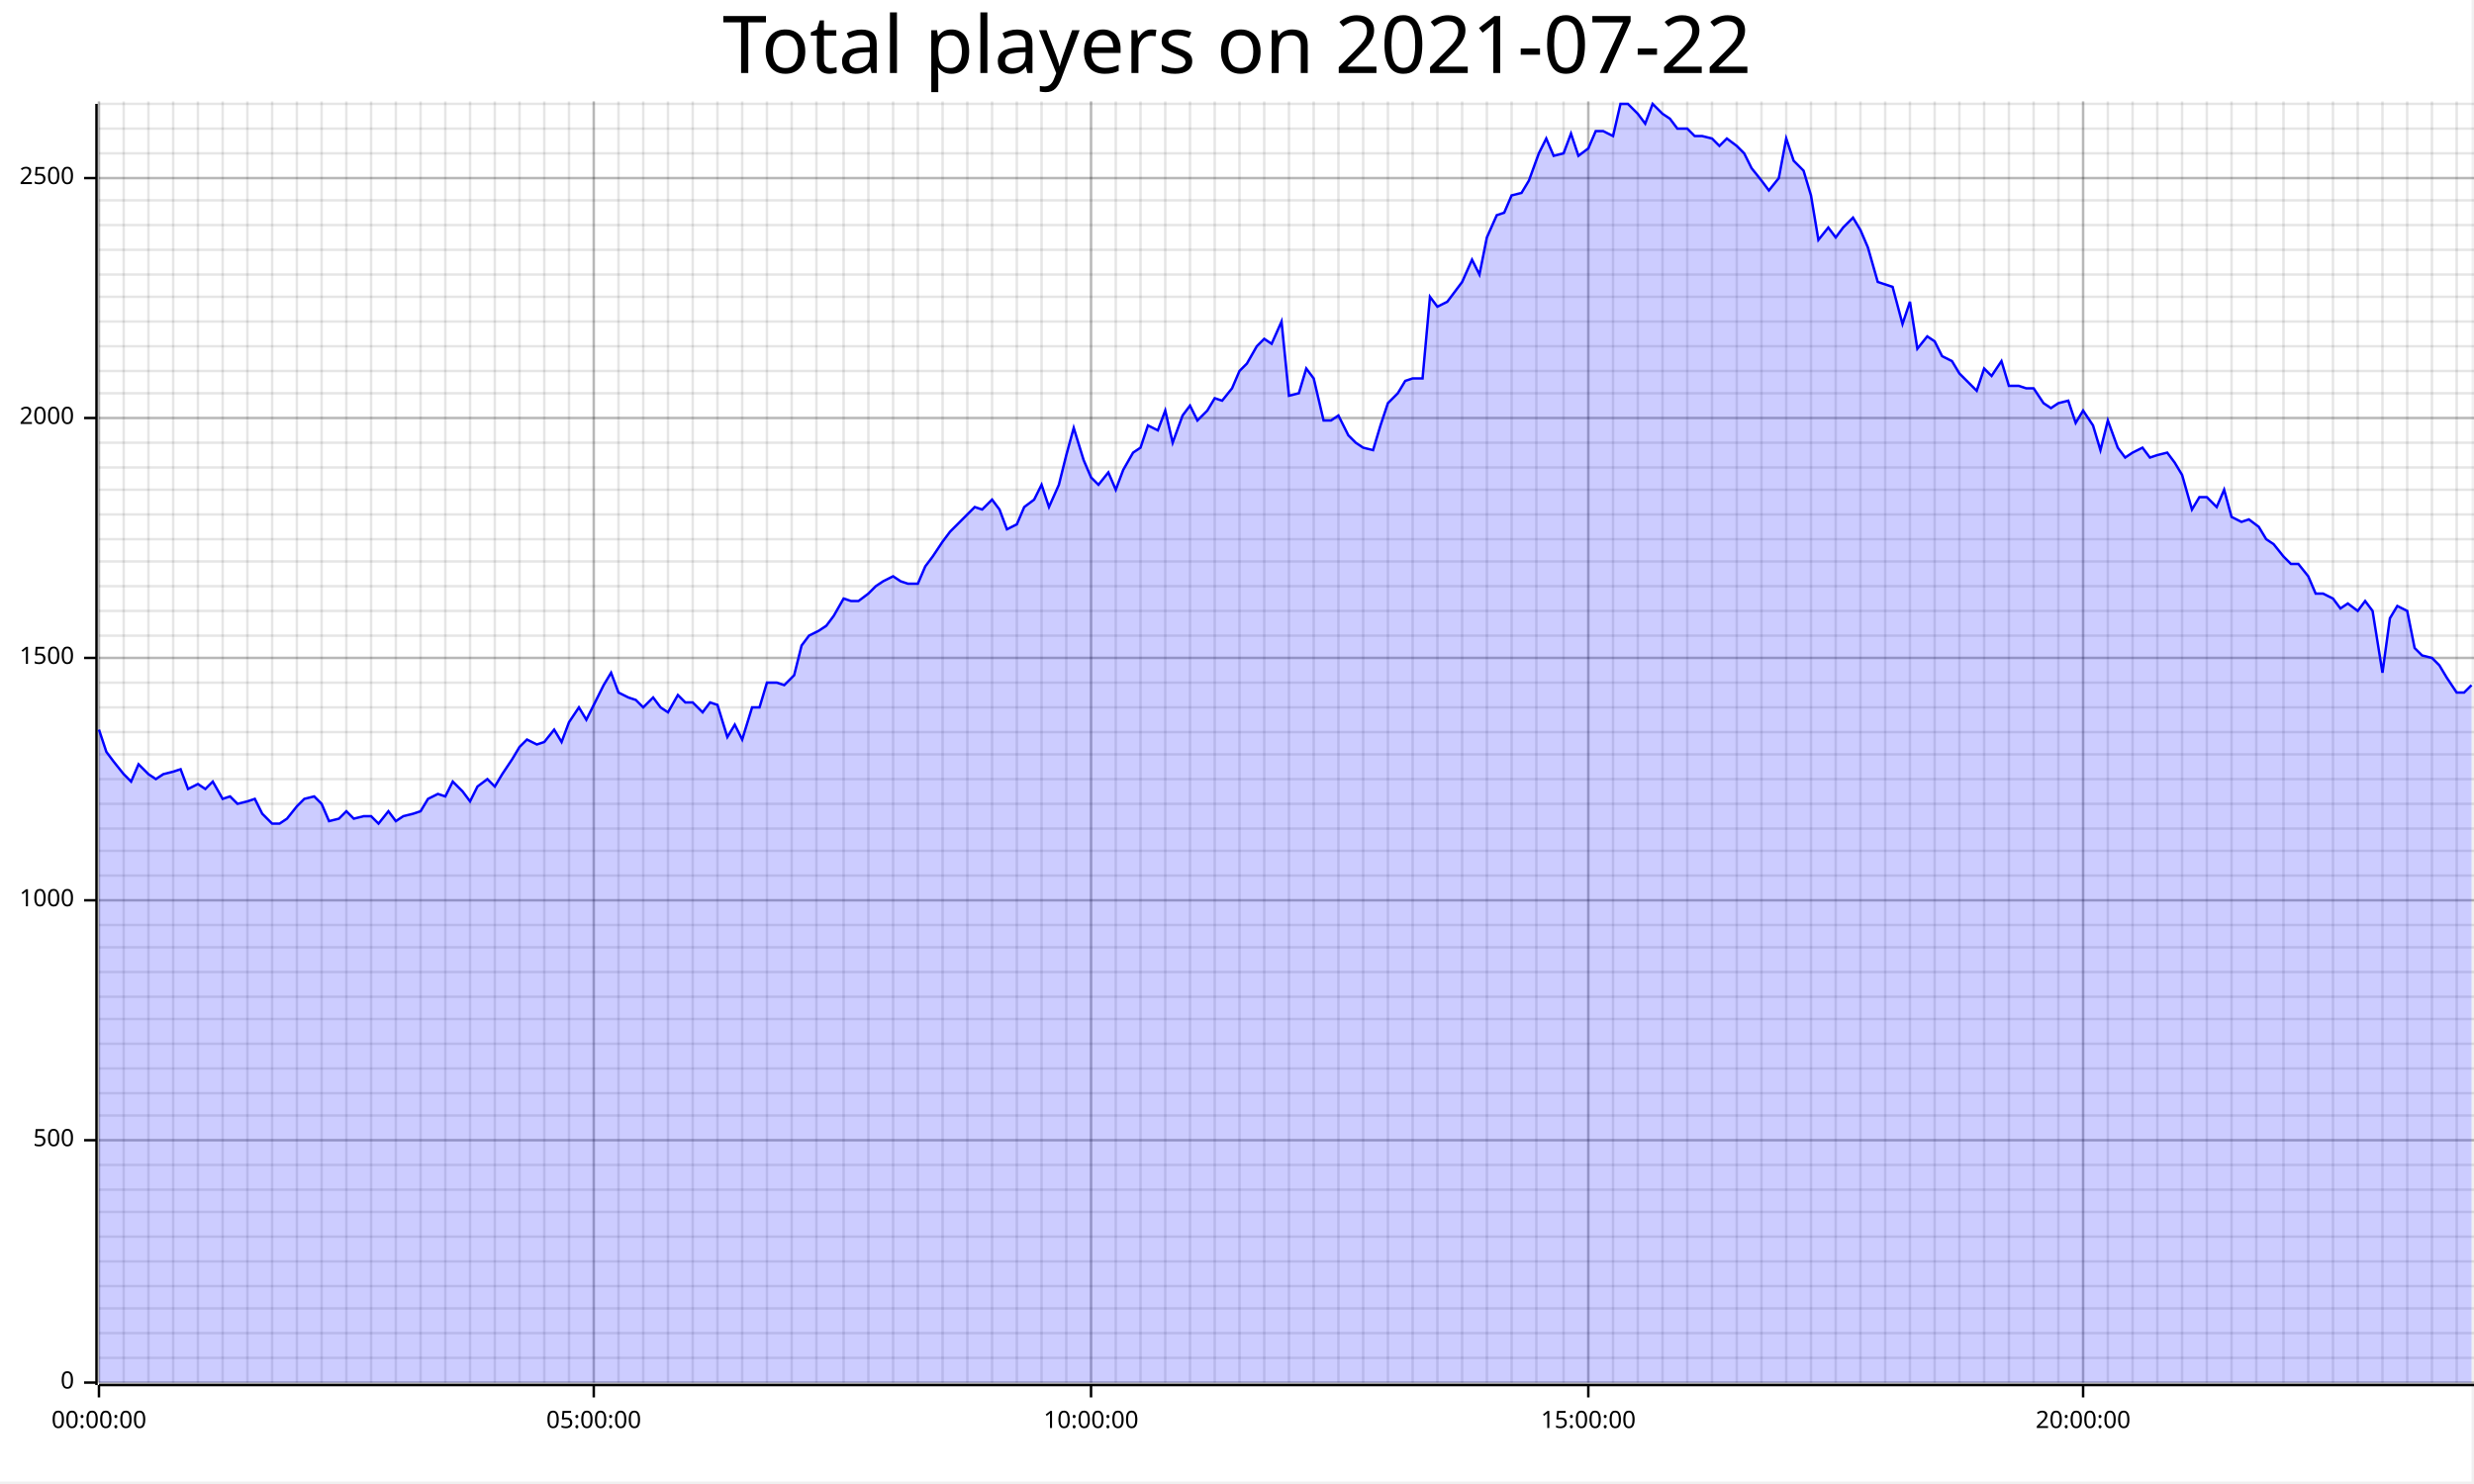
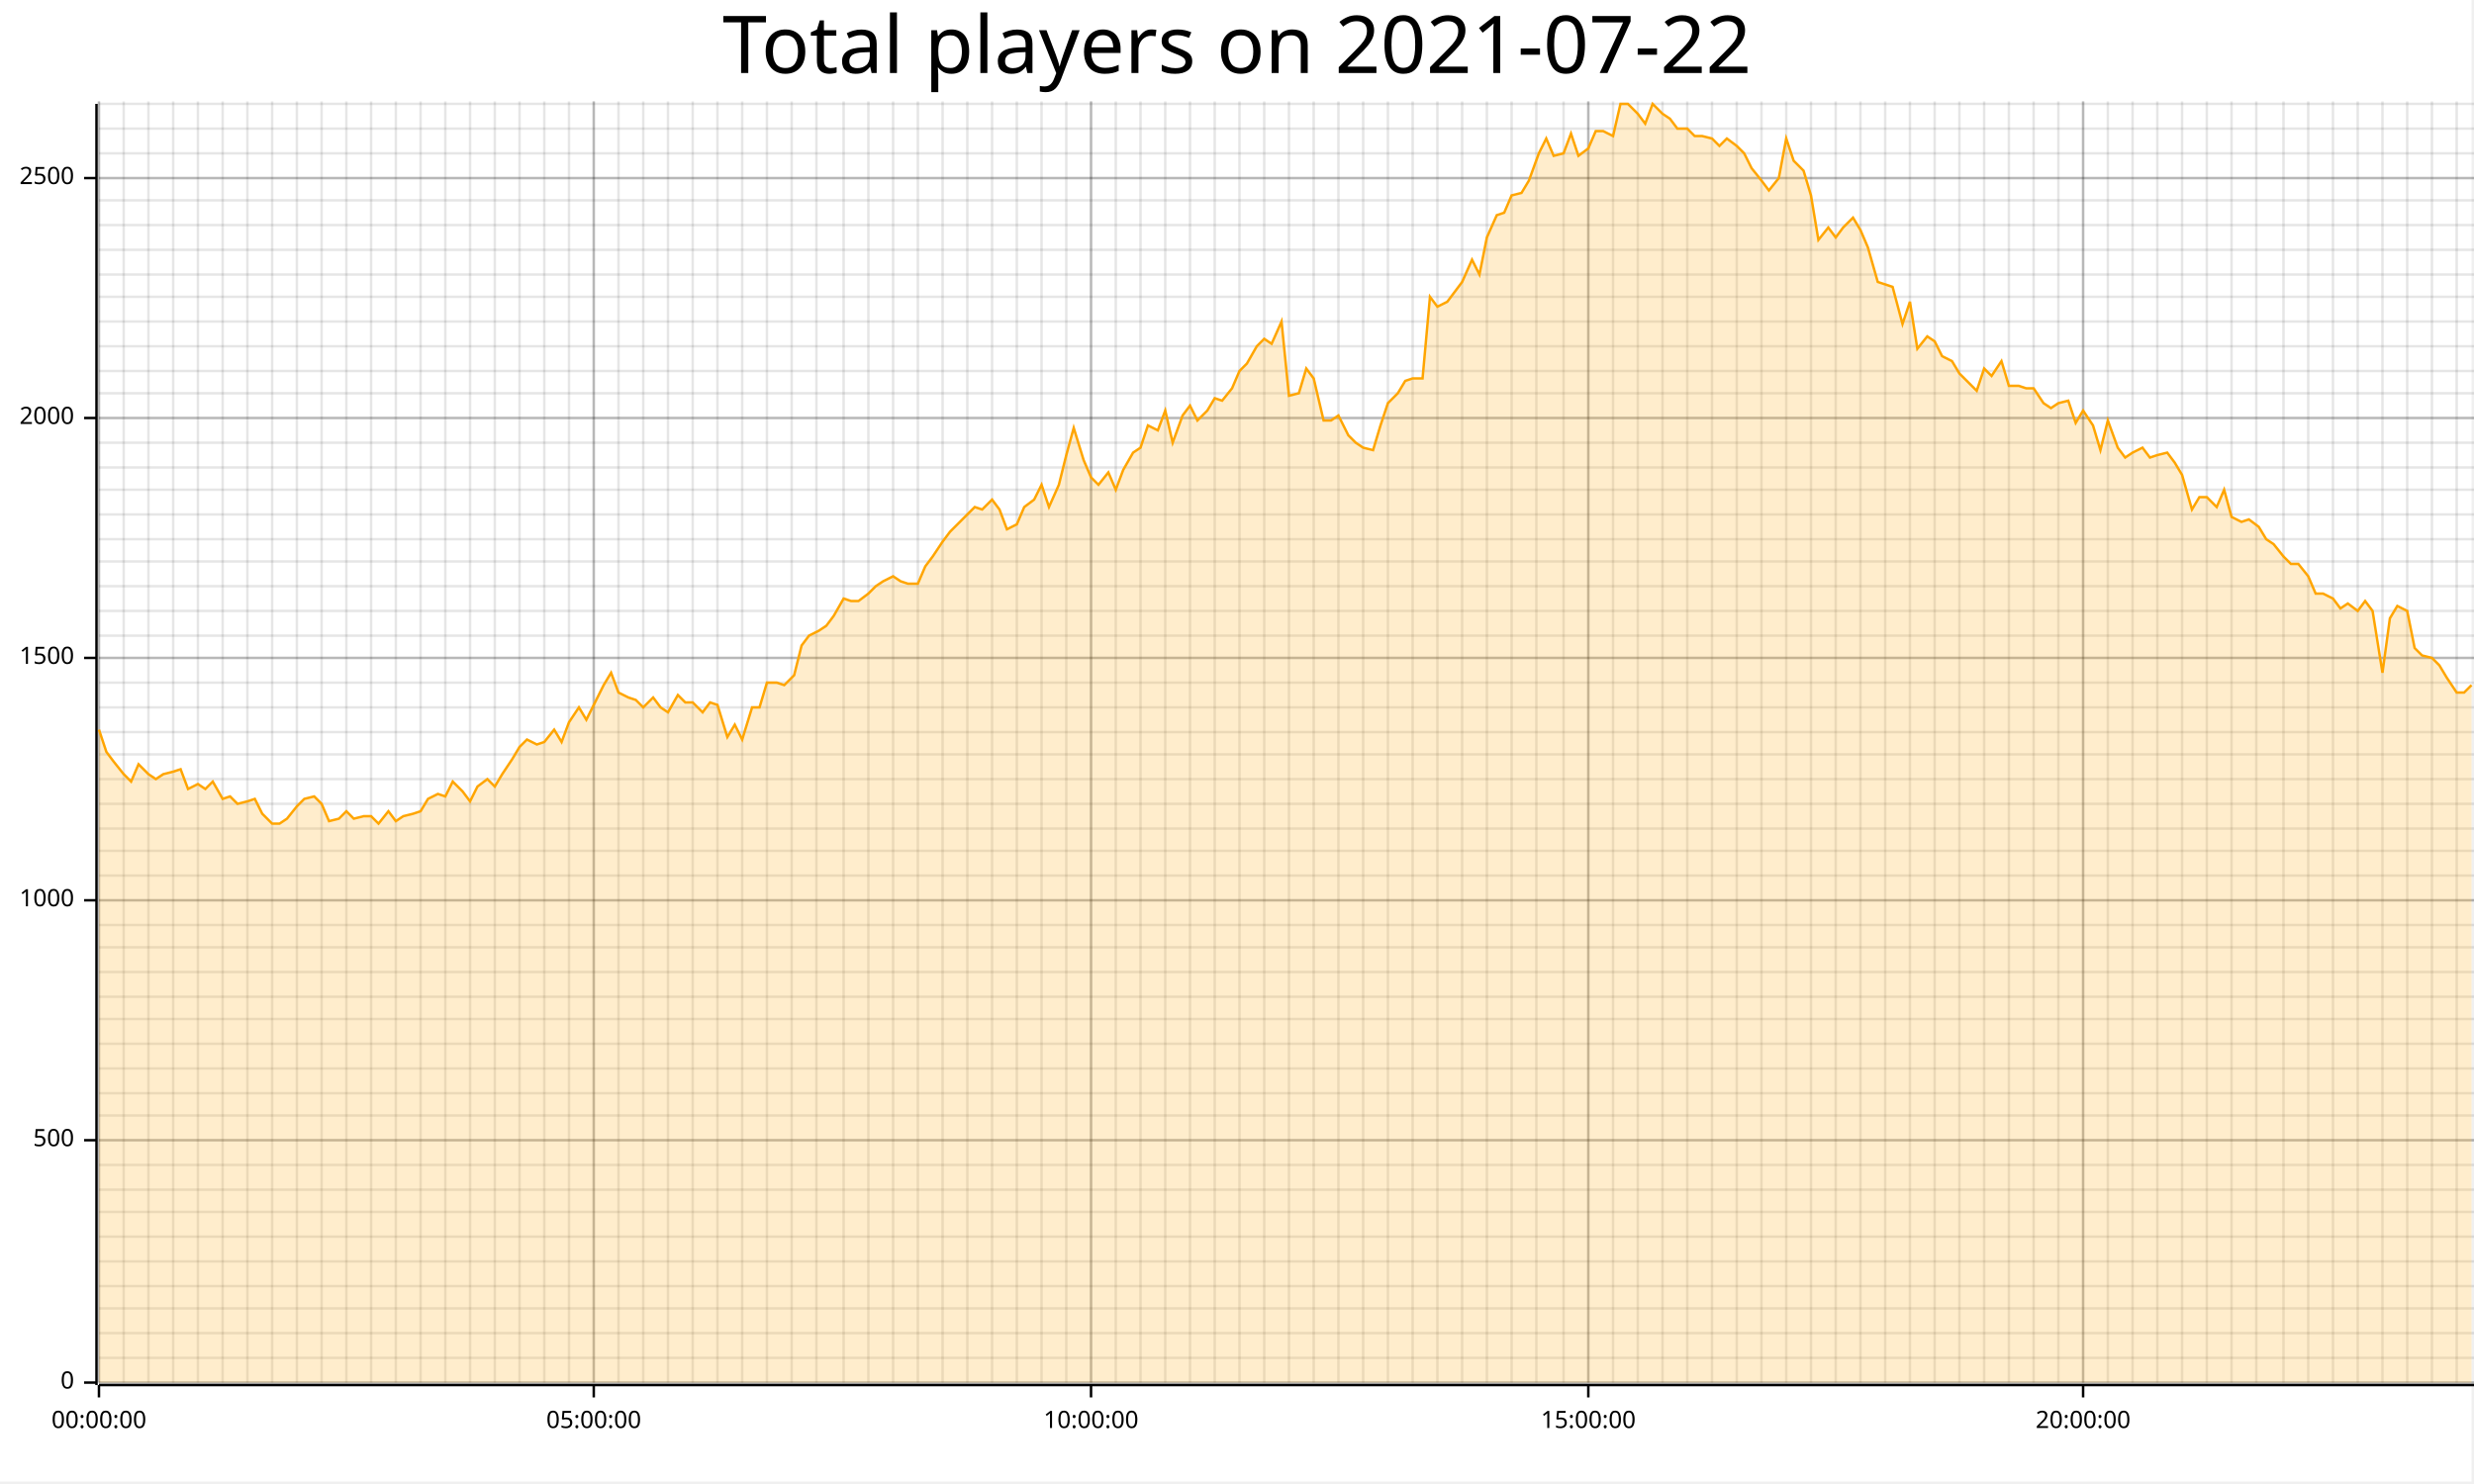
<svg xmlns="http://www.w3.org/2000/svg" width="1000" height="600" viewBox="0 0 1000 600">
  <rect x="0" y="0" width="999" height="599" opacity="1" fill="#FFFFFF" stroke="none" />
  <text x="500" y="5" dy="0.76em" text-anchor="middle" font-family="sans-serif" font-size="32.258" opacity="1" fill="#000000">
Total players on 2021-07-22
</text>
  <line opacity="0.1" stroke="#000000" stroke-width="1" x1="40" y1="559" x2="40" y2="41" />
  <line opacity="0.1" stroke="#000000" stroke-width="1" x1="50" y1="559" x2="50" y2="41" />
  <line opacity="0.1" stroke="#000000" stroke-width="1" x1="60" y1="559" x2="60" y2="41" />
  <line opacity="0.1" stroke="#000000" stroke-width="1" x1="70" y1="559" x2="70" y2="41" />
  <line opacity="0.1" stroke="#000000" stroke-width="1" x1="80" y1="559" x2="80" y2="41" />
  <line opacity="0.1" stroke="#000000" stroke-width="1" x1="90" y1="559" x2="90" y2="41" />
  <line opacity="0.1" stroke="#000000" stroke-width="1" x1="100" y1="559" x2="100" y2="41" />
  <line opacity="0.1" stroke="#000000" stroke-width="1" x1="110" y1="559" x2="110" y2="41" />
  <line opacity="0.1" stroke="#000000" stroke-width="1" x1="120" y1="559" x2="120" y2="41" />
  <line opacity="0.1" stroke="#000000" stroke-width="1" x1="130" y1="559" x2="130" y2="41" />
  <line opacity="0.1" stroke="#000000" stroke-width="1" x1="140" y1="559" x2="140" y2="41" />
  <line opacity="0.1" stroke="#000000" stroke-width="1" x1="150" y1="559" x2="150" y2="41" />
  <line opacity="0.1" stroke="#000000" stroke-width="1" x1="160" y1="559" x2="160" y2="41" />
  <line opacity="0.1" stroke="#000000" stroke-width="1" x1="170" y1="559" x2="170" y2="41" />
  <line opacity="0.1" stroke="#000000" stroke-width="1" x1="180" y1="559" x2="180" y2="41" />
  <line opacity="0.1" stroke="#000000" stroke-width="1" x1="190" y1="559" x2="190" y2="41" />
  <line opacity="0.1" stroke="#000000" stroke-width="1" x1="200" y1="559" x2="200" y2="41" />
  <line opacity="0.1" stroke="#000000" stroke-width="1" x1="210" y1="559" x2="210" y2="41" />
  <line opacity="0.1" stroke="#000000" stroke-width="1" x1="220" y1="559" x2="220" y2="41" />
  <line opacity="0.1" stroke="#000000" stroke-width="1" x1="230" y1="559" x2="230" y2="41" />
  <line opacity="0.1" stroke="#000000" stroke-width="1" x1="240" y1="559" x2="240" y2="41" />
  <line opacity="0.1" stroke="#000000" stroke-width="1" x1="250" y1="559" x2="250" y2="41" />
  <line opacity="0.1" stroke="#000000" stroke-width="1" x1="260" y1="559" x2="260" y2="41" />
  <line opacity="0.1" stroke="#000000" stroke-width="1" x1="270" y1="559" x2="270" y2="41" />
  <line opacity="0.1" stroke="#000000" stroke-width="1" x1="280" y1="559" x2="280" y2="41" />
  <line opacity="0.1" stroke="#000000" stroke-width="1" x1="290" y1="559" x2="290" y2="41" />
  <line opacity="0.1" stroke="#000000" stroke-width="1" x1="300" y1="559" x2="300" y2="41" />
  <line opacity="0.1" stroke="#000000" stroke-width="1" x1="310" y1="559" x2="310" y2="41" />
  <line opacity="0.1" stroke="#000000" stroke-width="1" x1="320" y1="559" x2="320" y2="41" />
  <line opacity="0.1" stroke="#000000" stroke-width="1" x1="330" y1="559" x2="330" y2="41" />
  <line opacity="0.1" stroke="#000000" stroke-width="1" x1="341" y1="559" x2="341" y2="41" />
  <line opacity="0.1" stroke="#000000" stroke-width="1" x1="351" y1="559" x2="351" y2="41" />
  <line opacity="0.1" stroke="#000000" stroke-width="1" x1="361" y1="559" x2="361" y2="41" />
  <line opacity="0.1" stroke="#000000" stroke-width="1" x1="371" y1="559" x2="371" y2="41" />
  <line opacity="0.1" stroke="#000000" stroke-width="1" x1="381" y1="559" x2="381" y2="41" />
  <line opacity="0.1" stroke="#000000" stroke-width="1" x1="391" y1="559" x2="391" y2="41" />
  <line opacity="0.1" stroke="#000000" stroke-width="1" x1="401" y1="559" x2="401" y2="41" />
  <line opacity="0.1" stroke="#000000" stroke-width="1" x1="411" y1="559" x2="411" y2="41" />
  <line opacity="0.1" stroke="#000000" stroke-width="1" x1="421" y1="559" x2="421" y2="41" />
  <line opacity="0.1" stroke="#000000" stroke-width="1" x1="431" y1="559" x2="431" y2="41" />
  <line opacity="0.1" stroke="#000000" stroke-width="1" x1="441" y1="559" x2="441" y2="41" />
  <line opacity="0.1" stroke="#000000" stroke-width="1" x1="451" y1="559" x2="451" y2="41" />
  <line opacity="0.1" stroke="#000000" stroke-width="1" x1="461" y1="559" x2="461" y2="41" />
  <line opacity="0.1" stroke="#000000" stroke-width="1" x1="471" y1="559" x2="471" y2="41" />
  <line opacity="0.1" stroke="#000000" stroke-width="1" x1="481" y1="559" x2="481" y2="41" />
  <line opacity="0.1" stroke="#000000" stroke-width="1" x1="491" y1="559" x2="491" y2="41" />
  <line opacity="0.1" stroke="#000000" stroke-width="1" x1="501" y1="559" x2="501" y2="41" />
  <line opacity="0.1" stroke="#000000" stroke-width="1" x1="511" y1="559" x2="511" y2="41" />
  <line opacity="0.1" stroke="#000000" stroke-width="1" x1="521" y1="559" x2="521" y2="41" />
  <line opacity="0.1" stroke="#000000" stroke-width="1" x1="531" y1="559" x2="531" y2="41" />
  <line opacity="0.1" stroke="#000000" stroke-width="1" x1="541" y1="559" x2="541" y2="41" />
  <line opacity="0.1" stroke="#000000" stroke-width="1" x1="551" y1="559" x2="551" y2="41" />
  <line opacity="0.1" stroke="#000000" stroke-width="1" x1="561" y1="559" x2="561" y2="41" />
  <line opacity="0.1" stroke="#000000" stroke-width="1" x1="571" y1="559" x2="571" y2="41" />
  <line opacity="0.1" stroke="#000000" stroke-width="1" x1="581" y1="559" x2="581" y2="41" />
  <line opacity="0.1" stroke="#000000" stroke-width="1" x1="591" y1="559" x2="591" y2="41" />
  <line opacity="0.1" stroke="#000000" stroke-width="1" x1="601" y1="559" x2="601" y2="41" />
  <line opacity="0.1" stroke="#000000" stroke-width="1" x1="611" y1="559" x2="611" y2="41" />
  <line opacity="0.1" stroke="#000000" stroke-width="1" x1="621" y1="559" x2="621" y2="41" />
  <line opacity="0.1" stroke="#000000" stroke-width="1" x1="632" y1="559" x2="632" y2="41" />
  <line opacity="0.1" stroke="#000000" stroke-width="1" x1="642" y1="559" x2="642" y2="41" />
  <line opacity="0.1" stroke="#000000" stroke-width="1" x1="652" y1="559" x2="652" y2="41" />
  <line opacity="0.1" stroke="#000000" stroke-width="1" x1="662" y1="559" x2="662" y2="41" />
  <line opacity="0.1" stroke="#000000" stroke-width="1" x1="672" y1="559" x2="672" y2="41" />
  <line opacity="0.1" stroke="#000000" stroke-width="1" x1="682" y1="559" x2="682" y2="41" />
  <line opacity="0.1" stroke="#000000" stroke-width="1" x1="692" y1="559" x2="692" y2="41" />
  <line opacity="0.1" stroke="#000000" stroke-width="1" x1="702" y1="559" x2="702" y2="41" />
  <line opacity="0.1" stroke="#000000" stroke-width="1" x1="712" y1="559" x2="712" y2="41" />
  <line opacity="0.1" stroke="#000000" stroke-width="1" x1="722" y1="559" x2="722" y2="41" />
  <line opacity="0.1" stroke="#000000" stroke-width="1" x1="732" y1="559" x2="732" y2="41" />
  <line opacity="0.1" stroke="#000000" stroke-width="1" x1="742" y1="559" x2="742" y2="41" />
  <line opacity="0.1" stroke="#000000" stroke-width="1" x1="752" y1="559" x2="752" y2="41" />
  <line opacity="0.1" stroke="#000000" stroke-width="1" x1="762" y1="559" x2="762" y2="41" />
  <line opacity="0.1" stroke="#000000" stroke-width="1" x1="772" y1="559" x2="772" y2="41" />
  <line opacity="0.1" stroke="#000000" stroke-width="1" x1="782" y1="559" x2="782" y2="41" />
  <line opacity="0.1" stroke="#000000" stroke-width="1" x1="792" y1="559" x2="792" y2="41" />
  <line opacity="0.1" stroke="#000000" stroke-width="1" x1="802" y1="559" x2="802" y2="41" />
  <line opacity="0.1" stroke="#000000" stroke-width="1" x1="812" y1="559" x2="812" y2="41" />
  <line opacity="0.1" stroke="#000000" stroke-width="1" x1="822" y1="559" x2="822" y2="41" />
  <line opacity="0.1" stroke="#000000" stroke-width="1" x1="832" y1="559" x2="832" y2="41" />
  <line opacity="0.1" stroke="#000000" stroke-width="1" x1="842" y1="559" x2="842" y2="41" />
  <line opacity="0.1" stroke="#000000" stroke-width="1" x1="852" y1="559" x2="852" y2="41" />
  <line opacity="0.1" stroke="#000000" stroke-width="1" x1="862" y1="559" x2="862" y2="41" />
  <line opacity="0.1" stroke="#000000" stroke-width="1" x1="872" y1="559" x2="872" y2="41" />
  <line opacity="0.1" stroke="#000000" stroke-width="1" x1="882" y1="559" x2="882" y2="41" />
  <line opacity="0.1" stroke="#000000" stroke-width="1" x1="892" y1="559" x2="892" y2="41" />
  <line opacity="0.1" stroke="#000000" stroke-width="1" x1="902" y1="559" x2="902" y2="41" />
  <line opacity="0.1" stroke="#000000" stroke-width="1" x1="912" y1="559" x2="912" y2="41" />
  <line opacity="0.1" stroke="#000000" stroke-width="1" x1="923" y1="559" x2="923" y2="41" />
  <line opacity="0.1" stroke="#000000" stroke-width="1" x1="933" y1="559" x2="933" y2="41" />
  <line opacity="0.1" stroke="#000000" stroke-width="1" x1="943" y1="559" x2="943" y2="41" />
  <line opacity="0.1" stroke="#000000" stroke-width="1" x1="953" y1="559" x2="953" y2="41" />
  <line opacity="0.1" stroke="#000000" stroke-width="1" x1="963" y1="559" x2="963" y2="41" />
  <line opacity="0.1" stroke="#000000" stroke-width="1" x1="973" y1="559" x2="973" y2="41" />
  <line opacity="0.1" stroke="#000000" stroke-width="1" x1="983" y1="559" x2="983" y2="41" />
  <line opacity="0.1" stroke="#000000" stroke-width="1" x1="993" y1="559" x2="993" y2="41" />
  <line opacity="0.1" stroke="#000000" stroke-width="1" x1="40" y1="559" x2="1000" y2="559" />
  <line opacity="0.1" stroke="#000000" stroke-width="1" x1="40" y1="549" x2="1000" y2="549" />
  <line opacity="0.1" stroke="#000000" stroke-width="1" x1="40" y1="539" x2="1000" y2="539" />
  <line opacity="0.1" stroke="#000000" stroke-width="1" x1="40" y1="529" x2="1000" y2="529" />
  <line opacity="0.1" stroke="#000000" stroke-width="1" x1="40" y1="520" x2="1000" y2="520" />
  <line opacity="0.1" stroke="#000000" stroke-width="1" x1="40" y1="510" x2="1000" y2="510" />
  <line opacity="0.1" stroke="#000000" stroke-width="1" x1="40" y1="500" x2="1000" y2="500" />
  <line opacity="0.1" stroke="#000000" stroke-width="1" x1="40" y1="490" x2="1000" y2="490" />
  <line opacity="0.1" stroke="#000000" stroke-width="1" x1="40" y1="481" x2="1000" y2="481" />
  <line opacity="0.1" stroke="#000000" stroke-width="1" x1="40" y1="471" x2="1000" y2="471" />
  <line opacity="0.1" stroke="#000000" stroke-width="1" x1="40" y1="461" x2="1000" y2="461" />
  <line opacity="0.1" stroke="#000000" stroke-width="1" x1="40" y1="451" x2="1000" y2="451" />
  <line opacity="0.1" stroke="#000000" stroke-width="1" x1="40" y1="442" x2="1000" y2="442" />
  <line opacity="0.1" stroke="#000000" stroke-width="1" x1="40" y1="432" x2="1000" y2="432" />
  <line opacity="0.1" stroke="#000000" stroke-width="1" x1="40" y1="422" x2="1000" y2="422" />
  <line opacity="0.1" stroke="#000000" stroke-width="1" x1="40" y1="412" x2="1000" y2="412" />
  <line opacity="0.1" stroke="#000000" stroke-width="1" x1="40" y1="403" x2="1000" y2="403" />
  <line opacity="0.1" stroke="#000000" stroke-width="1" x1="40" y1="393" x2="1000" y2="393" />
  <line opacity="0.1" stroke="#000000" stroke-width="1" x1="40" y1="383" x2="1000" y2="383" />
  <line opacity="0.1" stroke="#000000" stroke-width="1" x1="40" y1="374" x2="1000" y2="374" />
  <line opacity="0.1" stroke="#000000" stroke-width="1" x1="40" y1="364" x2="1000" y2="364" />
  <line opacity="0.1" stroke="#000000" stroke-width="1" x1="40" y1="354" x2="1000" y2="354" />
  <line opacity="0.1" stroke="#000000" stroke-width="1" x1="40" y1="344" x2="1000" y2="344" />
  <line opacity="0.1" stroke="#000000" stroke-width="1" x1="40" y1="335" x2="1000" y2="335" />
  <line opacity="0.1" stroke="#000000" stroke-width="1" x1="40" y1="325" x2="1000" y2="325" />
  <line opacity="0.1" stroke="#000000" stroke-width="1" x1="40" y1="315" x2="1000" y2="315" />
  <line opacity="0.1" stroke="#000000" stroke-width="1" x1="40" y1="305" x2="1000" y2="305" />
  <line opacity="0.1" stroke="#000000" stroke-width="1" x1="40" y1="296" x2="1000" y2="296" />
  <line opacity="0.1" stroke="#000000" stroke-width="1" x1="40" y1="286" x2="1000" y2="286" />
  <line opacity="0.1" stroke="#000000" stroke-width="1" x1="40" y1="276" x2="1000" y2="276" />
  <line opacity="0.1" stroke="#000000" stroke-width="1" x1="40" y1="266" x2="1000" y2="266" />
  <line opacity="0.1" stroke="#000000" stroke-width="1" x1="40" y1="257" x2="1000" y2="257" />
  <line opacity="0.1" stroke="#000000" stroke-width="1" x1="40" y1="247" x2="1000" y2="247" />
  <line opacity="0.1" stroke="#000000" stroke-width="1" x1="40" y1="237" x2="1000" y2="237" />
  <line opacity="0.1" stroke="#000000" stroke-width="1" x1="40" y1="227" x2="1000" y2="227" />
  <line opacity="0.1" stroke="#000000" stroke-width="1" x1="40" y1="218" x2="1000" y2="218" />
  <line opacity="0.1" stroke="#000000" stroke-width="1" x1="40" y1="208" x2="1000" y2="208" />
  <line opacity="0.1" stroke="#000000" stroke-width="1" x1="40" y1="198" x2="1000" y2="198" />
  <line opacity="0.1" stroke="#000000" stroke-width="1" x1="40" y1="189" x2="1000" y2="189" />
  <line opacity="0.1" stroke="#000000" stroke-width="1" x1="40" y1="179" x2="1000" y2="179" />
  <line opacity="0.1" stroke="#000000" stroke-width="1" x1="40" y1="169" x2="1000" y2="169" />
  <line opacity="0.1" stroke="#000000" stroke-width="1" x1="40" y1="159" x2="1000" y2="159" />
  <line opacity="0.1" stroke="#000000" stroke-width="1" x1="40" y1="150" x2="1000" y2="150" />
  <line opacity="0.1" stroke="#000000" stroke-width="1" x1="40" y1="140" x2="1000" y2="140" />
  <line opacity="0.1" stroke="#000000" stroke-width="1" x1="40" y1="130" x2="1000" y2="130" />
  <line opacity="0.1" stroke="#000000" stroke-width="1" x1="40" y1="120" x2="1000" y2="120" />
  <line opacity="0.1" stroke="#000000" stroke-width="1" x1="40" y1="111" x2="1000" y2="111" />
  <line opacity="0.1" stroke="#000000" stroke-width="1" x1="40" y1="101" x2="1000" y2="101" />
  <line opacity="0.1" stroke="#000000" stroke-width="1" x1="40" y1="91" x2="1000" y2="91" />
  <line opacity="0.1" stroke="#000000" stroke-width="1" x1="40" y1="81" x2="1000" y2="81" />
  <line opacity="0.1" stroke="#000000" stroke-width="1" x1="40" y1="72" x2="1000" y2="72" />
  <line opacity="0.1" stroke="#000000" stroke-width="1" x1="40" y1="62" x2="1000" y2="62" />
  <line opacity="0.1" stroke="#000000" stroke-width="1" x1="40" y1="52" x2="1000" y2="52" />
  <line opacity="0.1" stroke="#000000" stroke-width="1" x1="40" y1="42" x2="1000" y2="42" />
  <line opacity="0.2" stroke="#000000" stroke-width="1" x1="40" y1="559" x2="40" y2="41" />
  <line opacity="0.2" stroke="#000000" stroke-width="1" x1="240" y1="559" x2="240" y2="41" />
  <line opacity="0.2" stroke="#000000" stroke-width="1" x1="441" y1="559" x2="441" y2="41" />
  <line opacity="0.2" stroke="#000000" stroke-width="1" x1="642" y1="559" x2="642" y2="41" />
  <line opacity="0.2" stroke="#000000" stroke-width="1" x1="842" y1="559" x2="842" y2="41" />
  <line opacity="0.2" stroke="#000000" stroke-width="1" x1="40" y1="559" x2="1000" y2="559" />
  <line opacity="0.2" stroke="#000000" stroke-width="1" x1="40" y1="461" x2="1000" y2="461" />
  <line opacity="0.2" stroke="#000000" stroke-width="1" x1="40" y1="364" x2="1000" y2="364" />
  <line opacity="0.2" stroke="#000000" stroke-width="1" x1="40" y1="266" x2="1000" y2="266" />
  <line opacity="0.2" stroke="#000000" stroke-width="1" x1="40" y1="169" x2="1000" y2="169" />
  <line opacity="0.2" stroke="#000000" stroke-width="1" x1="40" y1="72" x2="1000" y2="72" />
  <polyline fill="none" opacity="1" stroke="#000000" stroke-width="1" points="39,42 39,560 " />
  <text x="30" y="559" dy="0.5ex" text-anchor="end" font-family="sans-serif" font-size="9.677" opacity="1" fill="#000000">
0
</text>
  <polyline fill="none" opacity="1" stroke="#000000" stroke-width="1" points="34,559 39,559 " />
  <text x="30" y="461" dy="0.5ex" text-anchor="end" font-family="sans-serif" font-size="9.677" opacity="1" fill="#000000">
500
</text>
  <polyline fill="none" opacity="1" stroke="#000000" stroke-width="1" points="34,461 39,461 " />
  <text x="30" y="364" dy="0.5ex" text-anchor="end" font-family="sans-serif" font-size="9.677" opacity="1" fill="#000000">
1000
</text>
  <polyline fill="none" opacity="1" stroke="#000000" stroke-width="1" points="34,364 39,364 " />
  <text x="30" y="266" dy="0.5ex" text-anchor="end" font-family="sans-serif" font-size="9.677" opacity="1" fill="#000000">
1500
</text>
  <polyline fill="none" opacity="1" stroke="#000000" stroke-width="1" points="34,266 39,266 " />
  <text x="30" y="169" dy="0.5ex" text-anchor="end" font-family="sans-serif" font-size="9.677" opacity="1" fill="#000000">
2000
</text>
  <polyline fill="none" opacity="1" stroke="#000000" stroke-width="1" points="34,169 39,169 " />
  <text x="30" y="72" dy="0.5ex" text-anchor="end" font-family="sans-serif" font-size="9.677" opacity="1" fill="#000000">
2500
</text>
  <polyline fill="none" opacity="1" stroke="#000000" stroke-width="1" points="34,72 39,72 " />
  <polyline fill="none" opacity="1" stroke="#000000" stroke-width="1" points="40,560 1000,560 " />
  <text x="40" y="570" dy="0.76em" text-anchor="middle" font-family="sans-serif" font-size="9.677" opacity="1" fill="#000000">
00:00:00
</text>
  <polyline fill="none" opacity="1" stroke="#000000" stroke-width="1" points="40,560 40,565 " />
  <text x="240" y="570" dy="0.76em" text-anchor="middle" font-family="sans-serif" font-size="9.677" opacity="1" fill="#000000">
05:00:00
</text>
  <polyline fill="none" opacity="1" stroke="#000000" stroke-width="1" points="240,560 240,565 " />
  <text x="441" y="570" dy="0.76em" text-anchor="middle" font-family="sans-serif" font-size="9.677" opacity="1" fill="#000000">
10:00:00
</text>
  <polyline fill="none" opacity="1" stroke="#000000" stroke-width="1" points="441,560 441,565 " />
  <text x="642" y="570" dy="0.76em" text-anchor="middle" font-family="sans-serif" font-size="9.677" opacity="1" fill="#000000">
15:00:00
</text>
  <polyline fill="none" opacity="1" stroke="#000000" stroke-width="1" points="642,560 642,565 " />
  <text x="842" y="570" dy="0.76em" text-anchor="middle" font-family="sans-serif" font-size="9.677" opacity="1" fill="#000000">
20:00:00
</text>
  <polyline fill="none" opacity="1" stroke="#000000" stroke-width="1" points="842,560 842,565 " />
-   <polygon opacity="0.2" fill="#0000FF" points="40,295 43,304 46,308 50,313 53,316 56,309 60,313 63,315 66,313 70,312 73,311 76,319 80,317 83,319 86,316 90,323 93,322 96,325 100,324 103,323 106,329 110,333 113,333 116,331 120,326 123,323 127,322 130,325 133,332 137,331 140,328 143,331 147,330 150,330 153,333 157,328 160,332 163,330 167,329 170,328 173,323 177,321 180,322 183,316 187,320 190,324 193,318 197,315 200,318 203,313 207,307 210,302 213,299 217,301 220,300 224,295 227,300 230,292 234,286 237,291 240,285 244,277 247,272 250,280 254,282 257,283 260,286 264,282 267,286 270,288 274,281 277,284 280,284 284,288 287,284 290,285 294,298 297,293 300,299 304,286 307,286 310,276 314,276 317,277 321,273 324,261 327,257 331,255 334,253 337,249 341,242 344,243 347,243 351,240 354,237 357,235 361,233 364,235 367,236 371,236 374,229 377,225 381,219 384,215 387,212 391,208 394,205 397,206 401,202 404,206 407,214 411,212 414,205 418,202 421,196 424,205 428,196 431,184 434,173 438,186 441,193 444,196 448,191 451,198 454,190 458,183 461,181 464,172 468,174 471,166 474,179 478,168 481,164 484,170 488,166 491,161 494,162 498,157 501,150 504,147 508,140 511,137 514,139 518,130 521,160 525,159 528,149 531,153 535,170 538,170 541,168 545,176 548,179 551,181 555,182 558,172 561,163 565,159 568,154 571,153 575,153 578,120 581,124 585,122 588,118 591,114 595,105 598,111 601,96 605,87 608,86 611,79 615,78 618,73 622,62 625,56 628,63 632,62 635,54 638,63 642,60 645,53 648,53 652,55 655,42 658,42 662,46 665,50 668,42 672,46 675,48 678,52 682,52 685,55 688,55 692,56 695,59 698,56 702,59 705,62 708,68 712,73 715,77 719,72 722,56 725,65 729,69 732,79 735,97 739,92 742,96 745,92 749,88 752,93 755,100 759,114 762,115 765,116 769,131 772,122 775,141 779,136 782,138 785,144 789,146 792,151 795,154 799,158 802,149 805,152 809,146 812,156 816,156 819,157 822,157 826,163 829,165 832,163 836,162 839,171 842,166 846,172 849,182 852,170 856,181 859,185 862,183 866,181 869,185 872,184 876,183 879,187 882,192 886,206 889,201 892,201 896,205 899,198 902,209 906,211 909,210 913,213 916,218 919,220 923,225 926,228 929,228 933,233 936,240 939,240 943,242 946,246 949,244 953,247 956,243 959,247 963,272 966,250 969,245 973,247 976,262 979,265 983,266 986,269 989,274 993,280 996,280 999,277 999,559 40,559 " />
-   <polyline fill="none" opacity="1" stroke="#0000FF" stroke-width="1" points="40,295 43,304 46,308 50,313 53,316 56,309 60,313 63,315 66,313 70,312 73,311 76,319 80,317 83,319 86,316 90,323 93,322 96,325 100,324 103,323 106,329 110,333 113,333 116,331 120,326 123,323 127,322 130,325 133,332 137,331 140,328 143,331 147,330 150,330 153,333 157,328 160,332 163,330 167,329 170,328 173,323 177,321 180,322 183,316 187,320 190,324 193,318 197,315 200,318 203,313 207,307 210,302 213,299 217,301 220,300 224,295 227,300 230,292 234,286 237,291 240,285 244,277 247,272 250,280 254,282 257,283 260,286 264,282 267,286 270,288 274,281 277,284 280,284 284,288 287,284 290,285 294,298 297,293 300,299 304,286 307,286 310,276 314,276 317,277 321,273 324,261 327,257 331,255 334,253 337,249 341,242 344,243 347,243 351,240 354,237 357,235 361,233 364,235 367,236 371,236 374,229 377,225 381,219 384,215 387,212 391,208 394,205 397,206 401,202 404,206 407,214 411,212 414,205 418,202 421,196 424,205 428,196 431,184 434,173 438,186 441,193 444,196 448,191 451,198 454,190 458,183 461,181 464,172 468,174 471,166 474,179 478,168 481,164 484,170 488,166 491,161 494,162 498,157 501,150 504,147 508,140 511,137 514,139 518,130 521,160 525,159 528,149 531,153 535,170 538,170 541,168 545,176 548,179 551,181 555,182 558,172 561,163 565,159 568,154 571,153 575,153 578,120 581,124 585,122 588,118 591,114 595,105 598,111 601,96 605,87 608,86 611,79 615,78 618,73 622,62 625,56 628,63 632,62 635,54 638,63 642,60 645,53 648,53 652,55 655,42 658,42 662,46 665,50 668,42 672,46 675,48 678,52 682,52 685,55 688,55 692,56 695,59 698,56 702,59 705,62 708,68 712,73 715,77 719,72 722,56 725,65 729,69 732,79 735,97 739,92 742,96 745,92 749,88 752,93 755,100 759,114 762,115 765,116 769,131 772,122 775,141 779,136 782,138 785,144 789,146 792,151 795,154 799,158 802,149 805,152 809,146 812,156 816,156 819,157 822,157 826,163 829,165 832,163 836,162 839,171 842,166 846,172 849,182 852,170 856,181 859,185 862,183 866,181 869,185 872,184 876,183 879,187 882,192 886,206 889,201 892,201 896,205 899,198 902,209 906,211 909,210 913,213 916,218 919,220 923,225 926,228 929,228 933,233 936,240 939,240 943,242 946,246 949,244 953,247 956,243 959,247 963,272 966,250 969,245 973,247 976,262 979,265 983,266 986,269 989,274 993,280 996,280 999,277 " />
+   <polygon opacity="0.2" fill="#FFA500" points="40,295 43,304 46,308 50,313 53,316 56,309 60,313 63,315 66,313 70,312 73,311 76,319 80,317 83,319 86,316 90,323 93,322 96,325 100,324 103,323 106,329 110,333 113,333 116,331 120,326 123,323 127,322 130,325 133,332 137,331 140,328 143,331 147,330 150,330 153,333 157,328 160,332 163,330 167,329 170,328 173,323 177,321 180,322 183,316 187,320 190,324 193,318 197,315 200,318 203,313 207,307 210,302 213,299 217,301 220,300 224,295 227,300 230,292 234,286 237,291 240,285 244,277 247,272 250,280 254,282 257,283 260,286 264,282 267,286 270,288 274,281 277,284 280,284 284,288 287,284 290,285 294,298 297,293 300,299 304,286 307,286 310,276 314,276 317,277 321,273 324,261 327,257 331,255 334,253 337,249 341,242 344,243 347,243 351,240 354,237 357,235 361,233 364,235 367,236 371,236 374,229 377,225 381,219 384,215 387,212 391,208 394,205 397,206 401,202 404,206 407,214 411,212 414,205 418,202 421,196 424,205 428,196 431,184 434,173 438,186 441,193 444,196 448,191 451,198 454,190 458,183 461,181 464,172 468,174 471,166 474,179 478,168 481,164 484,170 488,166 491,161 494,162 498,157 501,150 504,147 508,140 511,137 514,139 518,130 521,160 525,159 528,149 531,153 535,170 538,170 541,168 545,176 548,179 551,181 555,182 558,172 561,163 565,159 568,154 571,153 575,153 578,120 581,124 585,122 588,118 591,114 595,105 598,111 601,96 605,87 608,86 611,79 615,78 618,73 622,62 625,56 628,63 632,62 635,54 638,63 642,60 645,53 648,53 652,55 655,42 658,42 662,46 665,50 668,42 672,46 675,48 678,52 682,52 685,55 688,55 692,56 695,59 698,56 702,59 705,62 708,68 712,73 715,77 719,72 722,56 725,65 729,69 732,79 735,97 739,92 742,96 745,92 749,88 752,93 755,100 759,114 762,115 765,116 769,131 772,122 775,141 779,136 782,138 785,144 789,146 792,151 795,154 799,158 802,149 805,152 809,146 812,156 816,156 819,157 822,157 826,163 829,165 832,163 836,162 839,171 842,166 846,172 849,182 852,170 856,181 859,185 862,183 866,181 869,185 872,184 876,183 879,187 882,192 886,206 889,201 892,201 896,205 899,198 902,209 906,211 909,210 913,213 916,218 919,220 923,225 926,228 929,228 933,233 936,240 939,240 943,242 946,246 949,244 953,247 956,243 959,247 963,272 966,250 969,245 973,247 976,262 979,265 983,266 986,269 989,274 993,280 996,280 999,277 999,559 40,559 " />
+   <polyline fill="none" opacity="1" stroke="#FFA500" stroke-width="1" points="40,295 43,304 46,308 50,313 53,316 56,309 60,313 63,315 66,313 70,312 73,311 76,319 80,317 83,319 86,316 90,323 93,322 96,325 100,324 103,323 106,329 110,333 113,333 116,331 120,326 123,323 127,322 130,325 133,332 137,331 140,328 143,331 147,330 150,330 153,333 157,328 160,332 163,330 167,329 170,328 173,323 177,321 180,322 183,316 187,320 190,324 193,318 197,315 200,318 203,313 207,307 210,302 213,299 217,301 220,300 224,295 227,300 230,292 234,286 237,291 240,285 244,277 247,272 250,280 254,282 257,283 260,286 264,282 267,286 270,288 274,281 277,284 280,284 284,288 287,284 290,285 294,298 297,293 300,299 304,286 307,286 310,276 314,276 317,277 321,273 324,261 327,257 331,255 334,253 337,249 341,242 344,243 347,243 351,240 354,237 357,235 361,233 364,235 367,236 371,236 374,229 377,225 381,219 384,215 387,212 391,208 394,205 397,206 401,202 404,206 407,214 411,212 414,205 418,202 421,196 424,205 428,196 431,184 434,173 438,186 441,193 444,196 448,191 451,198 454,190 458,183 461,181 464,172 468,174 471,166 474,179 478,168 481,164 484,170 488,166 491,161 494,162 498,157 501,150 504,147 508,140 511,137 514,139 518,130 521,160 525,159 528,149 531,153 535,170 538,170 541,168 545,176 548,179 551,181 555,182 558,172 561,163 565,159 568,154 571,153 575,153 578,120 581,124 585,122 588,118 591,114 595,105 598,111 601,96 605,87 608,86 611,79 615,78 618,73 622,62 625,56 628,63 632,62 635,54 638,63 642,60 645,53 648,53 652,55 655,42 658,42 662,46 665,50 668,42 672,46 675,48 678,52 682,52 685,55 688,55 692,56 695,59 698,56 702,59 705,62 708,68 712,73 715,77 719,72 722,56 725,65 729,69 732,79 735,97 739,92 742,96 745,92 749,88 752,93 755,100 759,114 762,115 765,116 769,131 772,122 775,141 779,136 782,138 785,144 789,146 792,151 795,154 799,158 802,149 805,152 809,146 812,156 816,156 819,157 822,157 826,163 829,165 832,163 836,162 839,171 842,166 846,172 849,182 852,170 856,181 859,185 862,183 866,181 869,185 872,184 876,183 879,187 882,192 886,206 889,201 892,201 896,205 899,198 902,209 906,211 909,210 913,213 916,218 919,220 923,225 926,228 929,228 933,233 936,240 939,240 943,242 946,246 949,244 953,247 956,243 959,247 963,272 966,250 969,245 973,247 976,262 979,265 983,266 986,269 989,274 993,280 996,280 999,277 " />
</svg>
